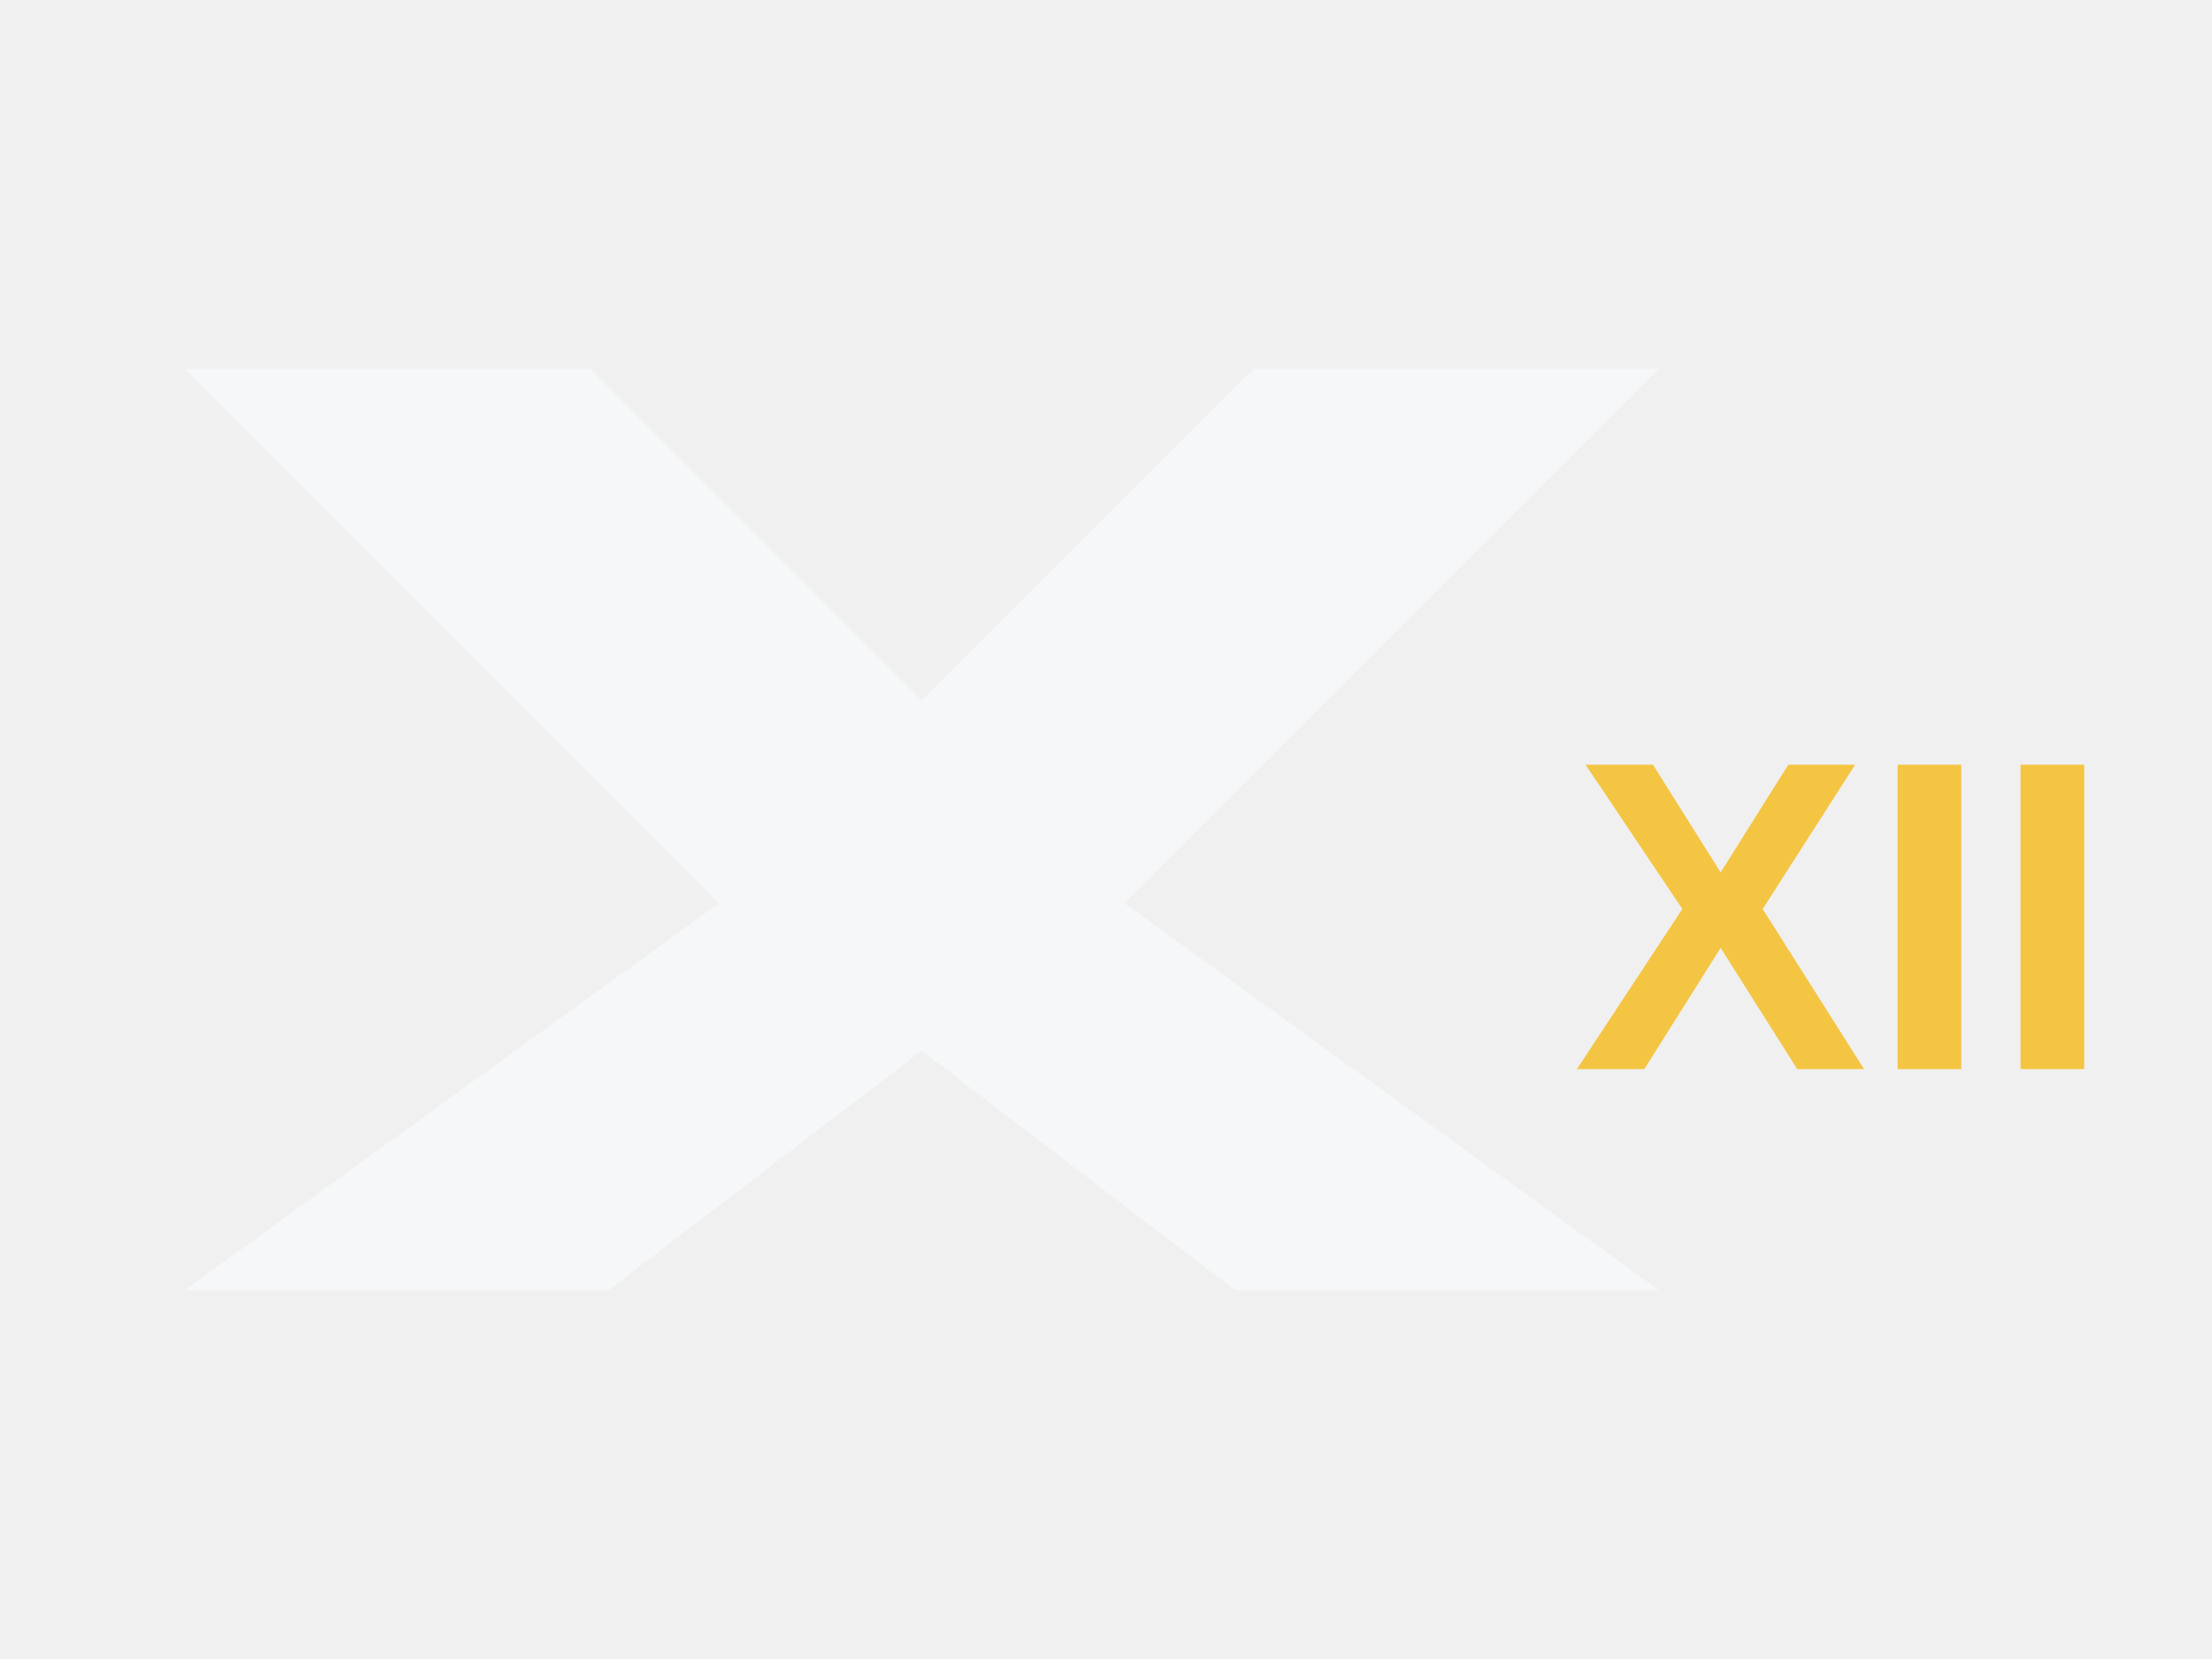
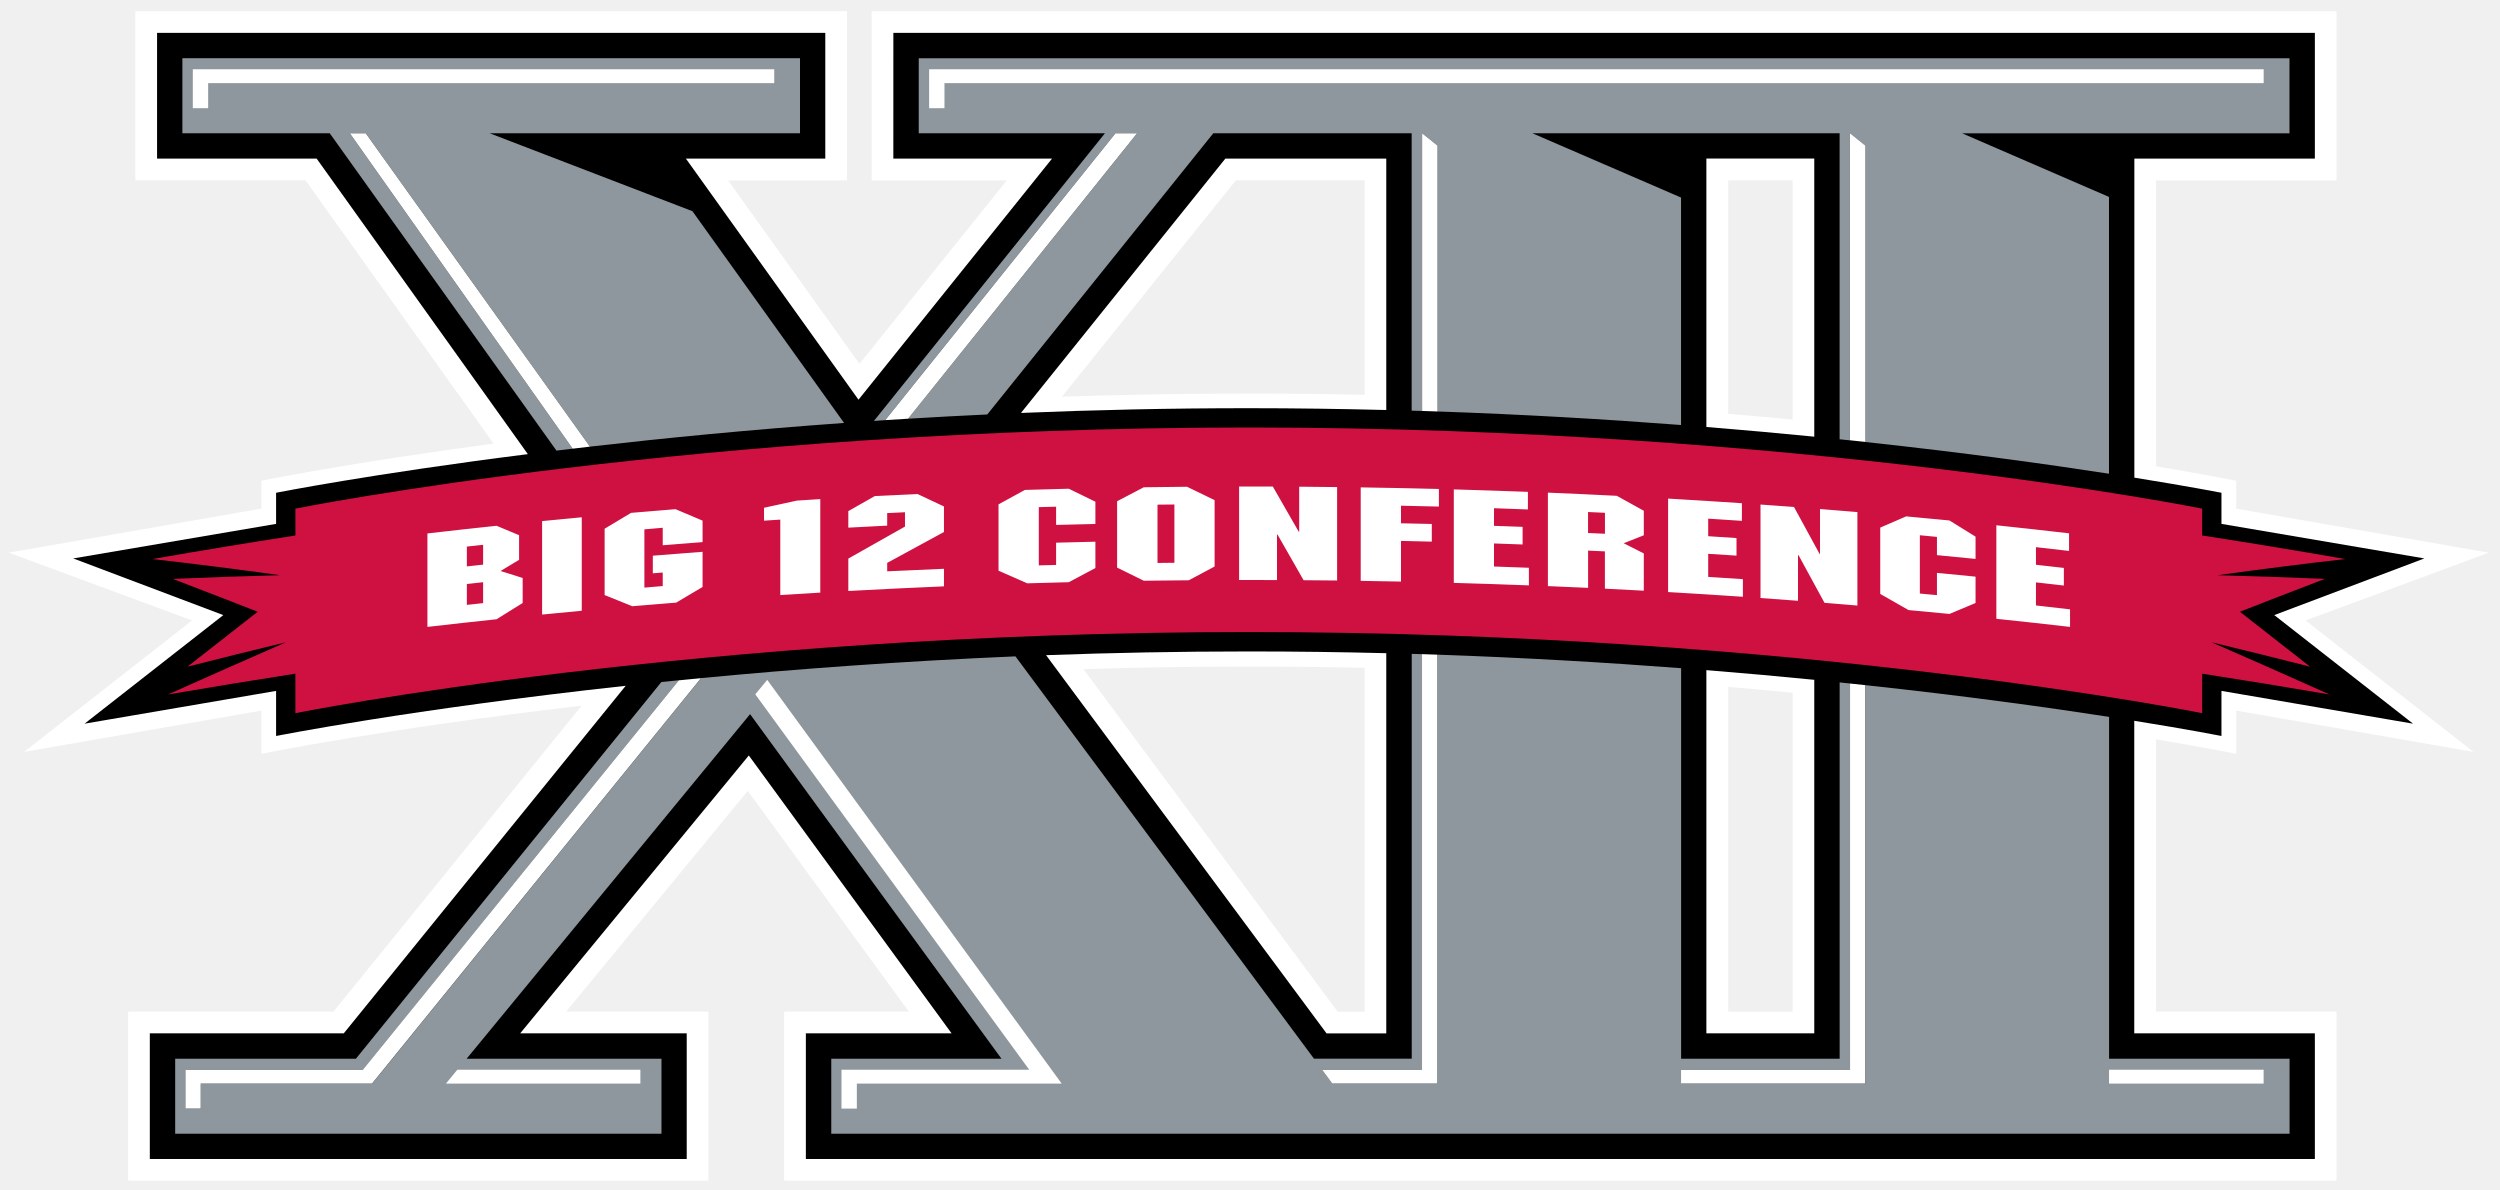
- <svg xmlns="http://www.w3.org/2000/svg" viewBox="0 0 120 90">
-   <path d="M10 20h22l18 18 18-18h22L61 49l29 21H67L50 57 33 70H10l29-21L10 20z" fill="#f5f7f8" />
-   <text x="100" y="58" text-anchor="middle" font-family="Arial Black,Arial,sans-serif" font-size="24" font-weight="900" fill="#f4c542">XII</text>
+ <svg xmlns="http://www.w3.org/2000/svg" height="118.95" width="250" viewBox="0 0 250 118.947">
+   <path fill="#fff" d="m13.536 1.12v16.911h17.013l18.814 26.326c-14.613 1.946-23.222 3.716-23.222 3.716v2.787l-25.261 4.402 18.327 6.781-16.803 13.144 23.737-4.13v4.323s12.124-2.495 32.025-4.815l-24.819 30.592h-20.536v16.911h58.029v-16.911h-14.225l18.163-22.072 16.106 22.072h-12.469v16.911h155.24v-16.911h-18.049v-27.227c5.175 0.864 8.011 1.45 8.011 1.45v-4.323l23.732 4.13-16.797-13.143 18.327-6.776-25.261-4.402v-2.787s-2.839-0.586-8.011-1.45v-28.592h18.049v-16.916h-146.49v16.916h13.517l-14.735 18.344-13.138-18.344h11.891v-16.916h-71.166zm110.05 16.911h12.877v21.443c-3.788-0.078-7.649-0.119-11.58-0.119-6.428 0-12.668 0.111-18.69 0.312l17.392-21.635zm49.231 0h6.447v23.924c-2.094-0.197-4.237-0.389-6.447-0.572v-23.352zm-47.933 48.624c3.93 0 7.794 0.043 11.58 0.125v34.382h-2.702l-25.42-34.257c5.357-0.16 10.878-0.249 16.542-0.249zm47.933 2.034c2.21 0.183 4.353 0.381 6.447 0.578v31.895h-6.447v-32.473z" />
+   <path d="m15.707 3.285v0.002 12.572h15.959l21.119 29.553c-15.721 1.984-25.176 3.863-25.176 3.863v3.112l-20.287 3.455 15.008 5.666-13.875 10.859 19.154-3.279v4.51s13.456-2.676 34.961-5.02l-28.191 34.752h-19.397v12.57h53.69v-12.57h-16.651l22.86-27.785 20.275 27.785h-14.57v12.57h150.9v-12.57h-18.06v-31.252c5.61 0.902 8.72 1.518 8.72 1.518v-4.508l19.16 3.279-13.88-10.859 15.01-5.666-20.29-3.455v-3.112s-3.1-0.609-8.71-1.511v-31.907h18.05v-12.572l-142.15 0-0.002 12.572h15.872l-19.356 24.112-17.262-24.112h13.941v-12.572l-66.826 0zm154.93 12.57h10.79v27.811c-3.43-0.339-7.03-0.664-10.79-0.969v-26.842zm-48.1 0.002h16.09v25.143c-4.48-0.113-9.07-0.182-13.75-0.182-7.88 0-15.5 0.173-22.78 0.475l20.44-25.436zm2.34 49.286c4.68 0 9.27 0.062 13.75 0.175v38.022h-5.97l-28.05-37.824c6.52-0.238 13.29-0.373 20.27-0.373zm45.76 1.869c3.76 0.301 7.36 0.629 10.79 0.968v35.35h-10.79v-36.318z" transform="translate(0 -.00011063)" />
+   <path fill="#8e979d" d="m18.238 5.816v7.506h14.735l22.672 31.736c0.534-0.064 1.072-0.129 1.62-0.193l-22.287-31.544h1.592l22.423 31.34c7.461-0.857 16.02-1.694 25.415-2.367l-15.166-21.176-20.281-7.795h31.04v-7.506h-61.762zm73.636 0.006v7.501h18.622l-23.103 28.768c0.374-0.026 0.75-0.056 1.127-0.079l23.029-28.689h2.175l-22.916 28.547c2.587-0.157 5.228-0.3 7.92-0.425l22.604-28.122h19.834v27.743c0.345 0.009 0.692 0.02 1.037 0.028v-27.771l1.535 1.241v26.581c8.615 0.296 16.781 0.774 24.366 1.354v-22.746l-14.871-6.43h30.728v30.603c0.342 0.035 0.692 0.07 1.037 0.108v-30.705l1.535 1.241v29.629c10.004 1.079 18.301 2.236 24.366 3.172v-27.68l-14.69-6.362h32.739v-7.506h-137.08zm49.299 59.558v40.484h-9.778l-29.85-40.229c-11.446 0.488-22.047 1.275-31.431 2.174l-32.898 40.552h-17.126v2.498h-1.535v-3.886h17.743l31.595-38.948c-0.589 0.061-1.176 0.118-1.756 0.176l-30.547 37.668h-18.072v7.501h48.63v-7.501h-19.483l28.343-34.456 25.137 34.456h-17.018v7.501h145.83v-7.501h-18.049v-34.184c-6.068-0.937-14.362-2.093-24.366-3.172v39.849h-18.429v-1.388h16.888v-38.625c-0.345-0.035-0.694-0.073-1.037-0.108v37.628h-15.851v-39.05c-7.585-0.577-15.754-1.058-24.366-1.354v42.897h-10.503l-1.031-1.388h9.993v-41.56c-0.343-0.009-0.688-0.017-1.031-0.028z" />
+   <path fill="#ce1141" d="m124.88 42.749c-54.989 0-95.339 8.113-95.339 8.113v2.685c-4.748 0.737-9.524 1.521-14.305 2.357 4.235 0.481 8.491 1.02 12.764 1.615-3.562 0.09-7.136 0.217-10.719 0.368 3.997 1.532 8.486 3.286 8.486 3.286l-7.014 5.49c3.31-0.838 6.589-1.653 9.835-2.436-3.849 1.682-7.778 3.425-11.784 5.218 4.255-0.731 8.503-1.421 12.735-2.079v3.949s40.35-8.113 95.339-8.113c54.986 0 95.339 8.113 95.339 8.113v-3.949c4.232 0.658 8.483 1.348 12.735 2.079-4.003-1.793-7.935-3.535-11.784-5.218 3.246 0.783 6.525 1.598 9.835 2.436l-7.014-5.49s4.487-1.754 8.486-3.286c-3.579-0.151-7.157-0.278-10.719-0.368 4.273-0.595 8.529-1.133 12.764-1.615-4.777-0.835-9.556-1.62-14.305-2.357v-2.685s-40.353-8.113-95.339-8.113z" />
+   <path d="m19.281 6.926v3.892h1.535v-2.509h56.608v-1.383h-58.143zm73.631 0v3.892h1.535v-2.509h131.92v-1.383h-133.46zm-57.933 6.396l22.287 31.545c0.565-0.067 1.145-0.135 1.728-0.205l-22.424-31.34h-1.591zm76.571 0l-23.029 28.69c0.76-0.05 1.524-0.094 2.29-0.143l22.909-28.547h-2.17zm30.66 0v27.772c0.51 0.017 1.03 0.033 1.54 0.051v-26.583l-1.54-1.24zm42.79 0v30.705c0.52 0.053 1.03 0.109 1.54 0.164v-29.629l-1.54-1.24zm-61.09 35.328v9.348c1.26 0 2.52 0 3.79 0.006v-4.549h0.05c0.86 1.52 1.73 3.044 2.61 4.566 1.11 0.006 2.23 0.016 3.35 0.028v-9.342c-1.26-0.017-2.53-0.03-3.79-0.039v4.498h-0.05c-0.87-1.508-1.73-3.013-2.59-4.516-1.13-0.003-2.25 0-3.37 0zm-5.21 0.024c-1.44 0.011-2.88 0.03-4.32 0.051-0.89 0.464-1.78 0.934-2.67 1.398v6.635c0.89 0.435 1.78 0.876 2.67 1.314 1.5-0.02 3-0.036 4.5-0.045 0.86-0.461 1.72-0.921 2.58-1.377v-6.64c-0.92-0.447-1.84-0.892-2.76-1.336zm17.37 0.062v9.348c1.35 0.02 2.69 0.04 4.03 0.072v-4.066c1.03 0.023 2.06 0.046 3.08 0.072v-1.767l-3.08-0.067v-1.758c1.27 0.026 2.53 0.054 3.79 0.086v-1.761c-2.6-0.067-5.21-0.118-7.82-0.159zm-29.19 0.135c-1.46 0.035-2.93 0.076-4.39 0.119-0.89 0.482-1.76 0.964-2.638 1.446v6.632l2.878 1.264c1.38-0.041 2.77-0.081 4.15-0.113 0.89-0.473 1.78-0.946 2.66-1.416v-2.635c-1.31 0.026-2.62 0.063-3.93 0.098v2.226c-0.58 0.018-1.15 0.028-1.73 0.045v-5.824c0.58-0.018 1.15-0.031 1.73-0.045v1.824c1.31-0.038 2.62-0.071 3.93-0.097v-2.225c-0.88-0.432-1.77-0.87-2.66-1.299zm38.5 0.068v9.348c2.51 0.07 5.01 0.154 7.51 0.25v-1.762c-1.16-0.043-2.33-0.087-3.49-0.125v-2.306c0.95 0.029 1.91 0.066 2.86 0.103v-1.763c-0.95-0.038-1.91-0.07-2.86-0.102v-1.762c1.14 0.038 2.26 0.082 3.39 0.125v-1.761c-2.47-0.093-4.94-0.175-7.41-0.245zm9.41 0.323v9.347c1.34 0.055 2.68 0.112 4.02 0.176v-3.726c0.56 0.023 1.12 0.052 1.68 0.078v3.728c1.3 0.067 2.59 0.131 3.89 0.203v-3.726c-0.67-0.342-1.34-0.68-2.01-1.02 0.67-0.264 1.34-0.529 2.01-0.793v-2.453c-0.9-0.502-1.8-0.997-2.7-1.496-2.29-0.116-4.59-0.223-6.89-0.318zm-63.028 0.142c-1.427 0.064-2.856 0.131-4.283 0.203-0.885 0.496-1.765 1.001-2.647 1.502v1.655c1.294-0.073 2.587-0.137 3.887-0.203v-1.252c0.591-0.029 1.187-0.06 1.779-0.086v1.433c-1.888 1.059-3.781 2.128-5.666 3.201v3.241c3.182-0.174 6.371-0.329 9.564-0.465v-1.756c-1.894 0.078-3.789 0.161-5.677 0.254v-0.844c1.888-1.038 3.783-2.064 5.677-3.088v-2.554c-0.878-0.415-1.755-0.832-2.634-1.241zm75.048 0.453v9.348c2.49 0.145 4.99 0.3 7.48 0.471v-1.762c-1.16-0.075-2.31-0.154-3.47-0.226v-2.307c0.95 0.061 1.89 0.118 2.83 0.181v-1.755c-0.94-0.064-1.88-0.127-2.83-0.188v-1.756c1.13 0.07 2.24 0.146 3.37 0.221v-1.762c-2.46-0.168-4.92-0.322-7.38-0.465zm-84.781 0.051c-0.774 0.047-1.553 0.099-2.328 0.149-1.099 0.237-2.202 0.475-3.299 0.718v1.291c0.54-0.037 1.085-0.072 1.627-0.107v7.547c1.332-0.087 2.666-0.166 4-0.244v-9.354zm35.411 0.539v5.828c-0.57 0.006-1.13 0.009-1.69 0.018v-5.83c0.56-0.006 1.12-0.01 1.69-0.016zm58.61 0.006v9.348c1.26 0.087 2.5 0.181 3.75 0.277v-4.555c0.02 0.003 0.04 0.003 0.06 0.006 0.86 1.581 1.72 3.166 2.59 4.752 1.1 0.087 2.19 0.182 3.29 0.272v-9.346c-1.24-0.104-2.48-0.208-3.74-0.307v4.498c-0.02 0-0.03-0.002-0.04-0.005-0.86-1.564-1.71-3.134-2.56-4.698-1.11-0.084-2.23-0.164-3.35-0.242zm-108.5 0.463c-1.483 0.119-2.962 0.242-4.442 0.369-0.884 0.528-1.764 1.055-2.646 1.586v6.635c0.919 0.368 1.844 0.744 2.769 1.115 1.462-0.125 2.926-0.245 4.391-0.361 0.879-0.522 1.756-1.043 2.635-1.565v-3.517c-1.659 0.122-3.319 0.254-4.975 0.39v1.762c0.328-0.026 0.662-0.051 0.992-0.08v1.355c-0.612 0.05-1.224 0.101-1.836 0.153v-5.824l1.836-0.159v1.75c1.329-0.11 2.654-0.212 3.983-0.316v-2.148c-0.902-0.383-1.805-0.765-2.707-1.145zm91.255 0.285c0.57 0.026 1.13 0.049 1.69 0.078v2.096c-0.56-0.026-1.12-0.049-1.69-0.078v-2.096zm31.81 0.436c-0.87 0.371-1.73 0.747-2.59 1.121v6.635c0.94 0.533 1.88 1.073 2.83 1.613 1.36 0.122 2.73 0.256 4.09 0.387 0.87-0.366 1.74-0.729 2.61-1.094v-2.635c-1.28-0.13-2.57-0.257-3.86-0.379v2.227c-0.57-0.052-1.14-0.108-1.71-0.16v-5.829c0.57 0.053 1.14 0.109 1.71 0.165v1.824c1.29 0.124 2.58 0.248 3.86 0.379v-2.227c-0.87-0.542-1.74-1.082-2.61-1.619-1.44-0.142-2.89-0.275-4.33-0.408zm-132.44 0.09c-1.326 0.124-2.642 0.253-3.965 0.38v9.348c1.323-0.13 2.639-0.259 3.965-0.381v-9.347zm141.46 0.798v9.354c2.47 0.258 4.92 0.526 7.37 0.81v-1.755c-1.15-0.131-2.28-0.263-3.41-0.391v-2.307c0.93 0.102 1.86 0.209 2.79 0.317v-1.762c-0.93-0.107-1.86-0.212-2.79-0.316v-1.762c1.1 0.122 2.21 0.251 3.31 0.379v-1.762c-2.41-0.278-4.84-0.549-7.27-0.805zm-149.98 0.051c-2.309 0.244-4.615 0.499-6.912 0.766v9.347c2.297-0.266 4.603-0.519 6.912-0.765 0.87-0.543 1.738-1.086 2.611-1.625v-2.504c-0.736-0.232-1.475-0.465-2.209-0.697 0.615-0.372 1.234-0.744 1.852-1.116v-2.464c-0.754-0.314-1.506-0.631-2.254-0.942zm-1.344 1.904v1.983c-0.539 0.058-1.082 0.115-1.625 0.176v-1.983c0.543-0.058 1.086-0.118 1.625-0.176zm0 3.739v2.092c-0.539 0.06-1.082 0.117-1.625 0.175v-2.086c0.543-0.061 1.086-0.12 1.625-0.181zm93.89 7.195v41.556h-10l1.03 1.39h10.51v-42.895c-0.51-0.018-1.03-0.034-1.54-0.051zm-72.101 2.402c-0.748 0.073-1.489 0.143-2.22 0.215l-31.596 38.939h-17.742v3.89h1.535v-2.5h17.125l32.898-40.544zm6.623 0.17l-0.005 0.006-1.19 1.44 27.393 37.538h-18.772v3.89h1.535v-2.5h20.487l-29.448-40.374zm108.28 0.364v38.62h-0.01-16.89v1.39h18.43v-39.846c-0.51-0.055-1.02-0.109-1.53-0.164zm-139.27 38.62l-1.138 1.39h19.443v-1.39h-18.305zm165.17 0v1.39h15.46v-1.39h-15.46z" transform="translate(0 -.00011063)" fill="#fff" />
</svg>
